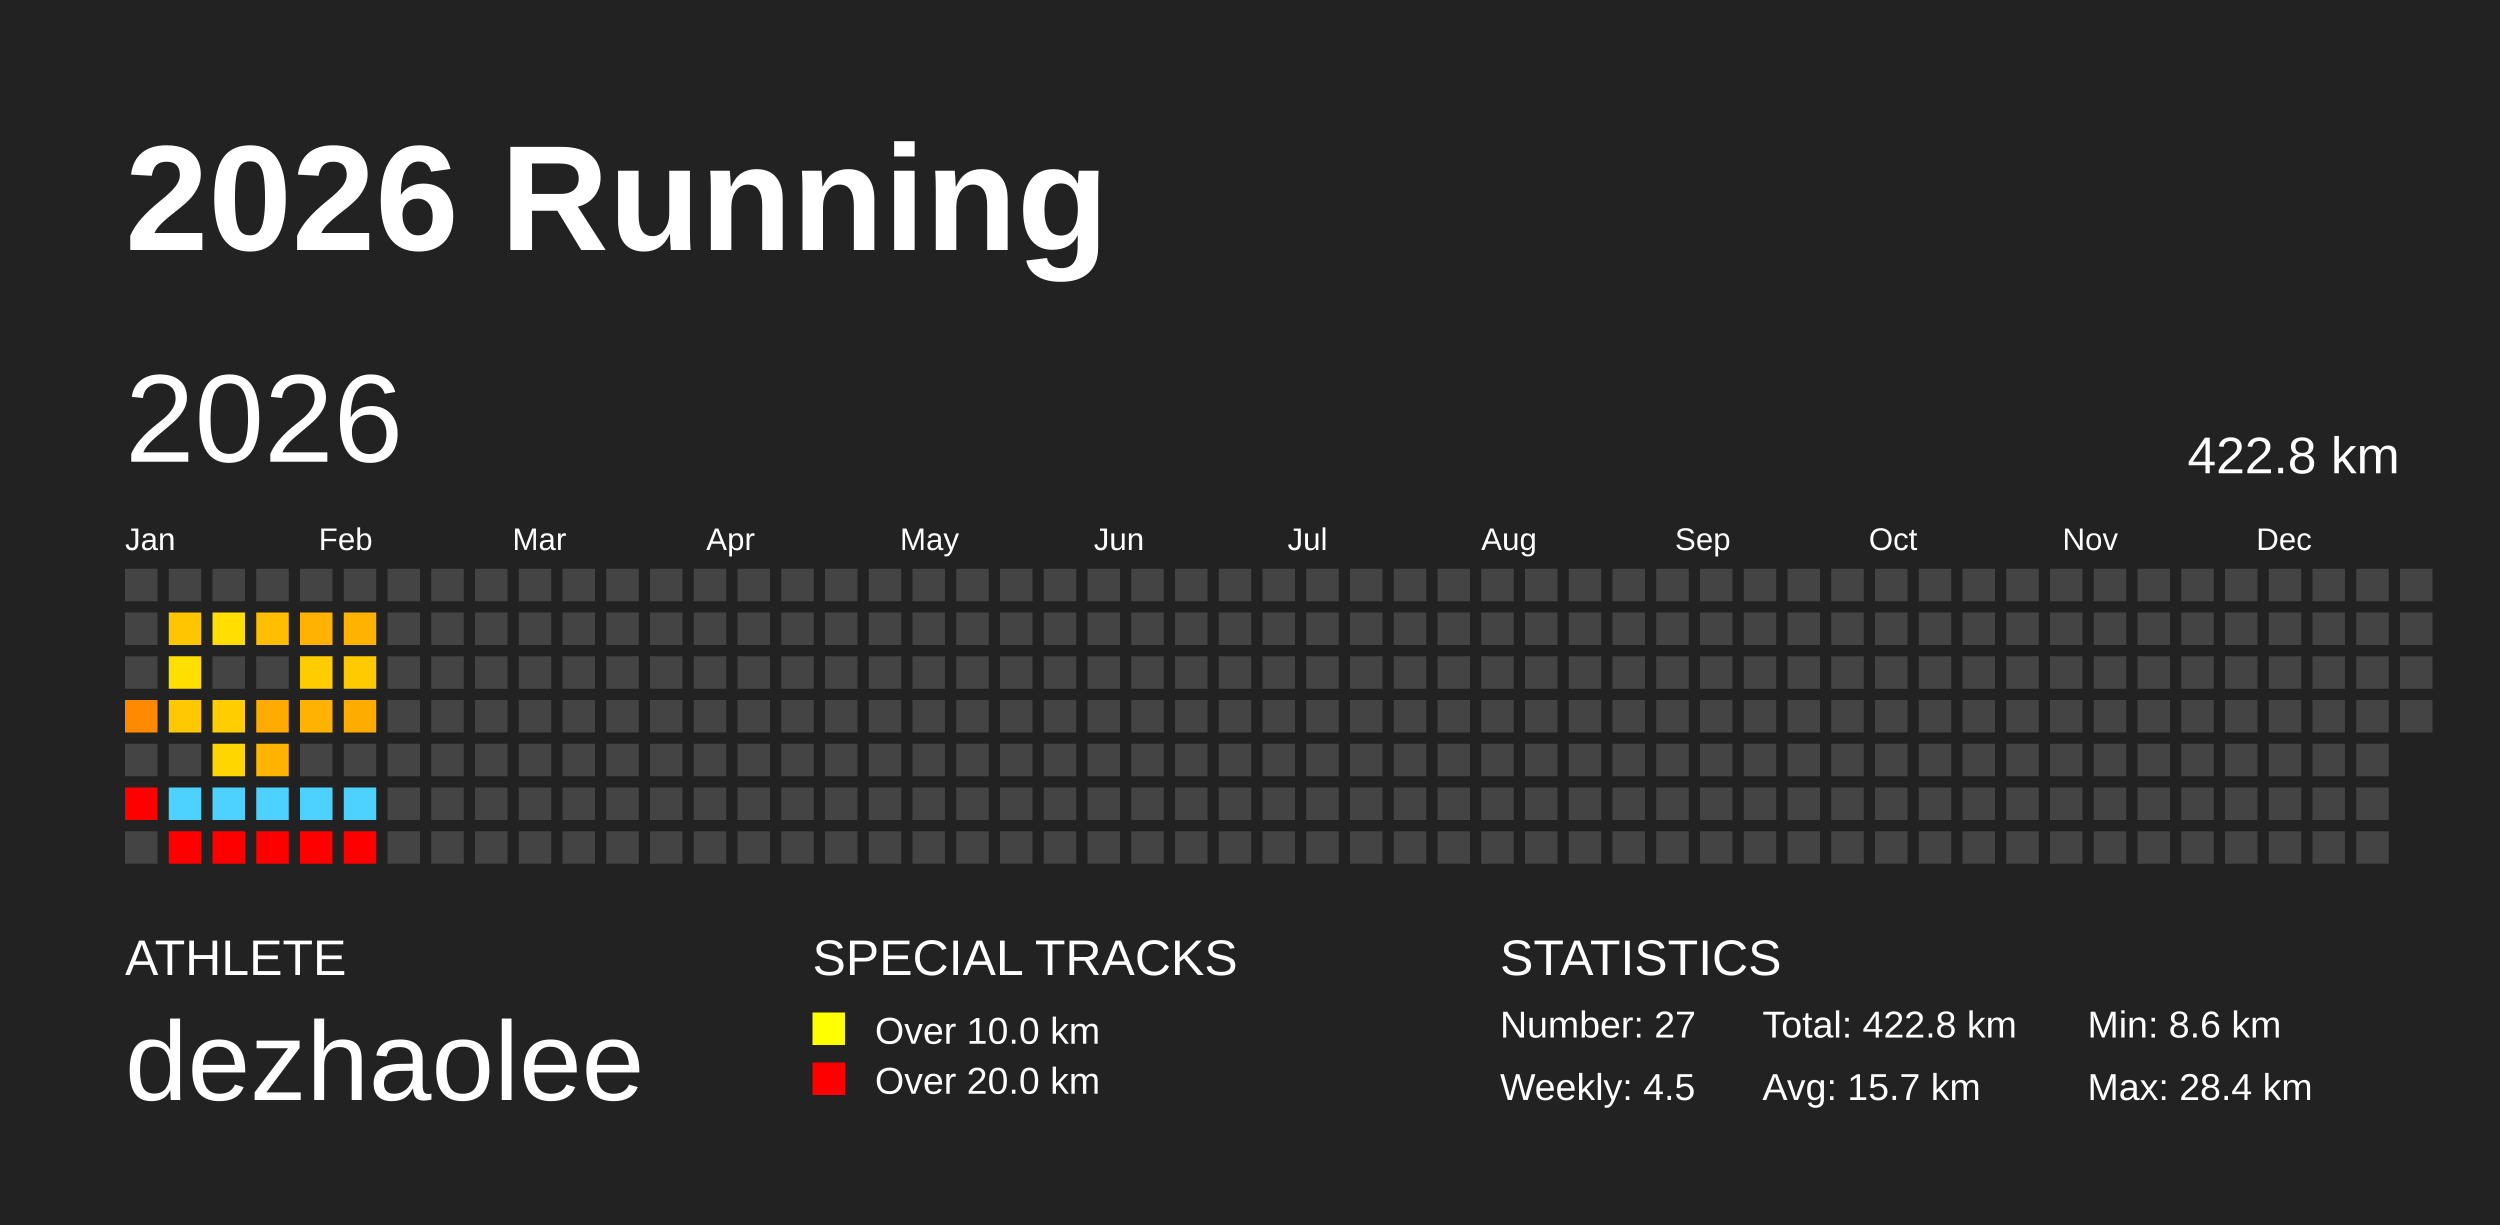
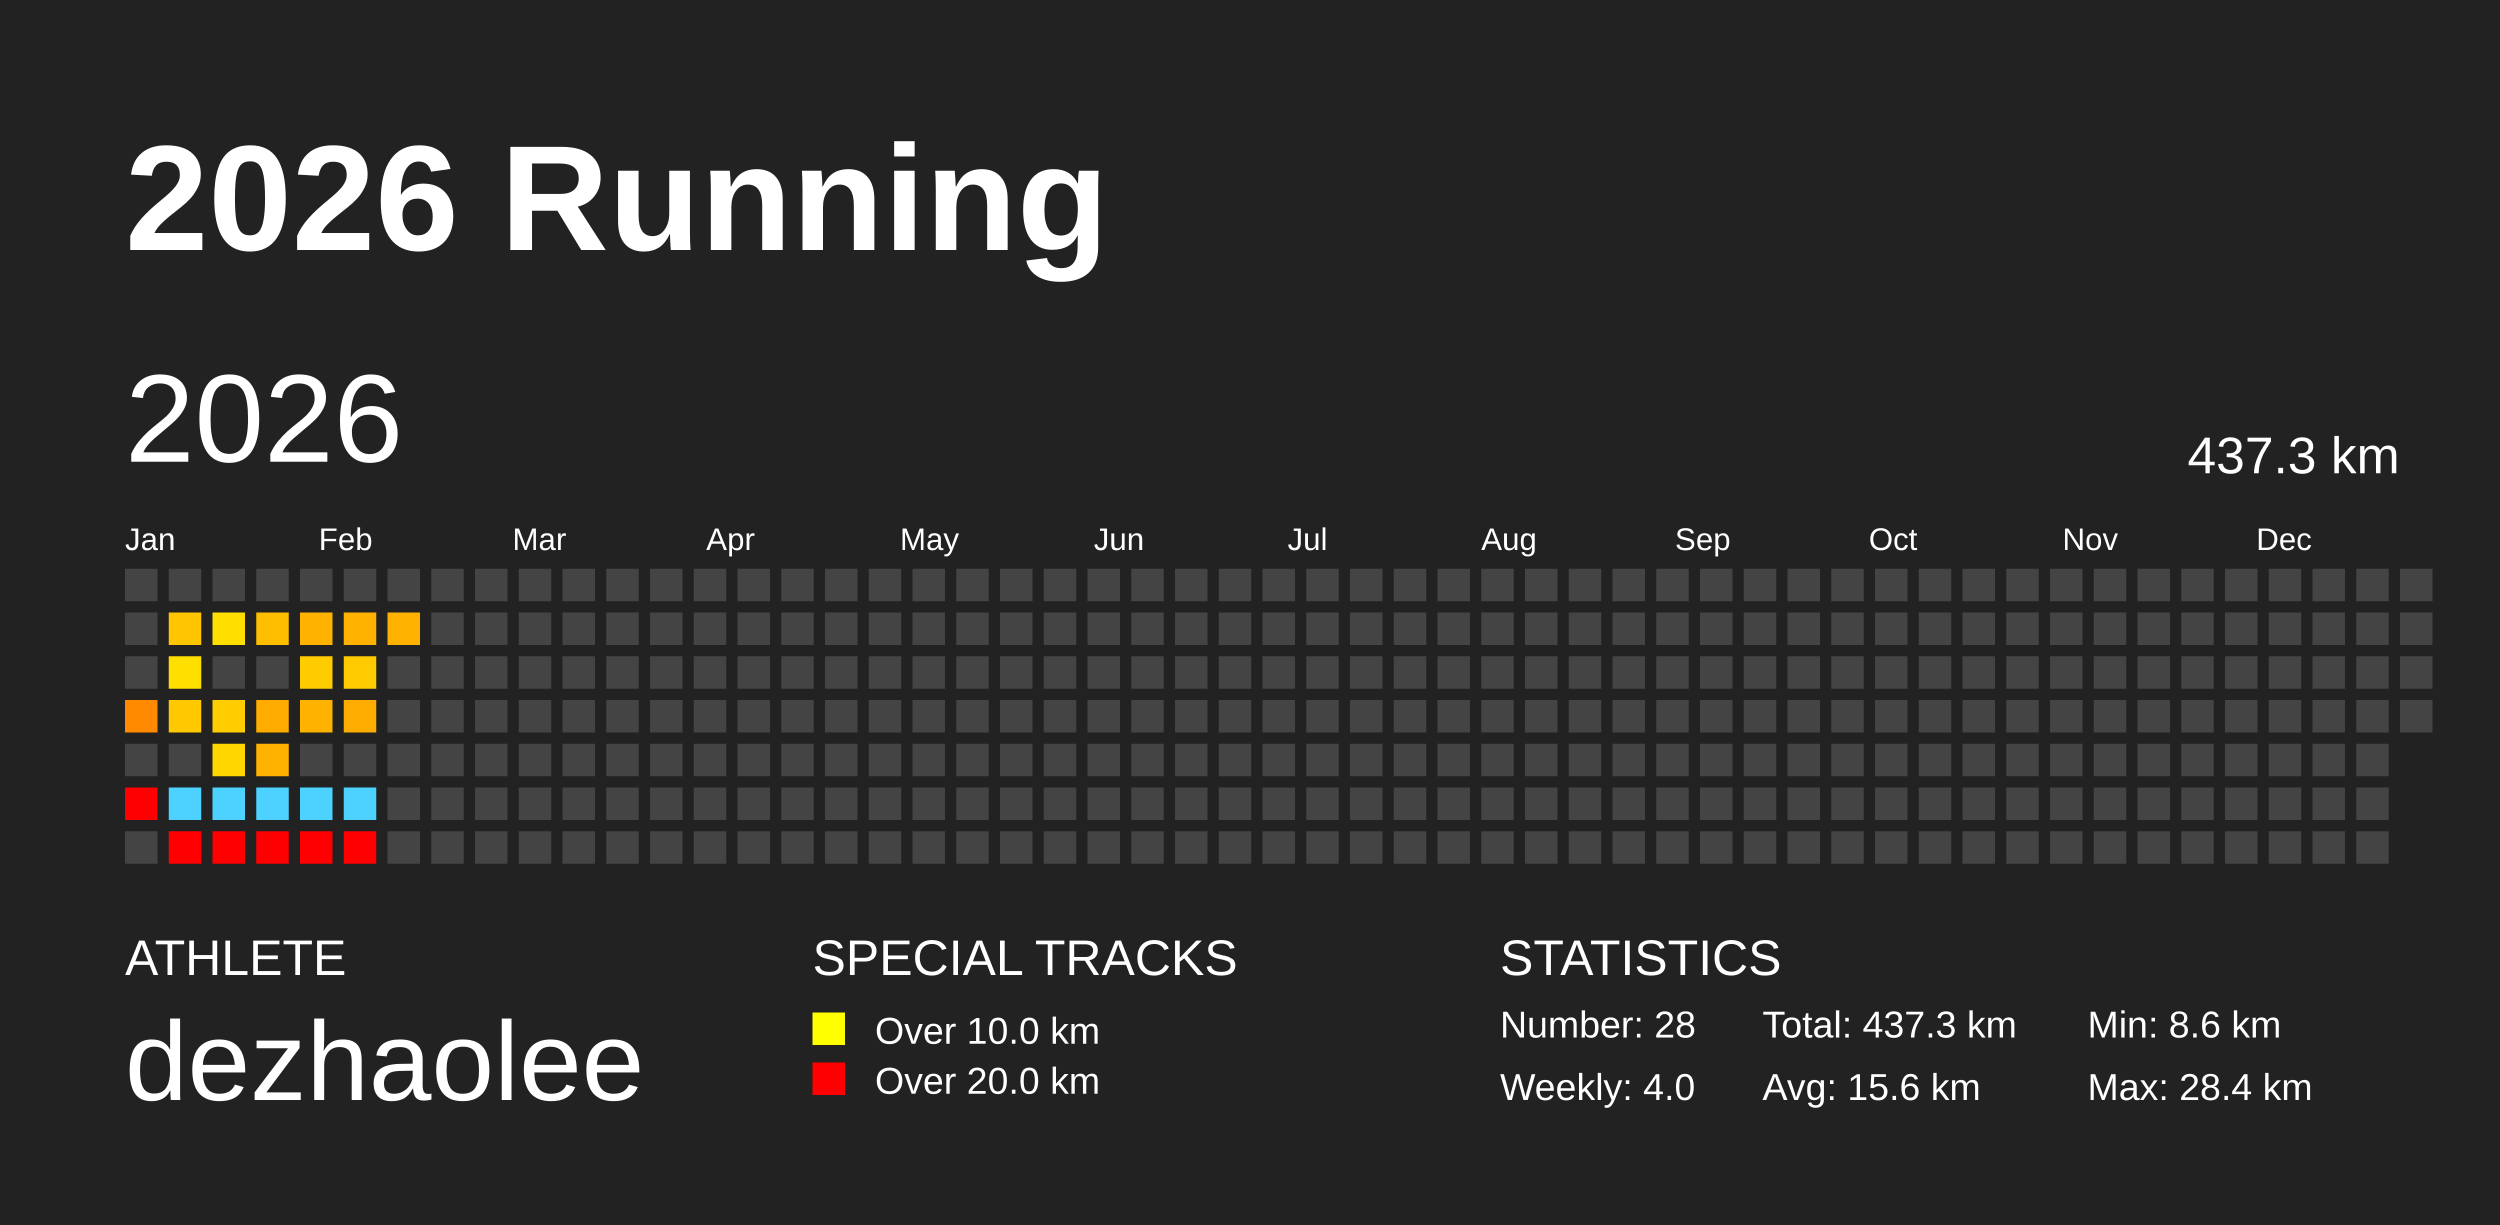
<svg xmlns="http://www.w3.org/2000/svg" baseProfile="full" height="98mm" version="1.1" viewBox="0,0,200,98" width="200mm">
  <defs />
  <rect fill="#222222" height="98" width="200" x="0" y="0" />
  <text fill="#FFFFFF" style="font-size:12px; font-family:Arial; font-weight:bold;" x="10" y="20">2026 Running</text>
  <text fill="#FFFFFF" style="font-size:4px; font-family:Arial" x="10" y="78">ATHLETE</text>
  <text fill="#FFFFFF" style="font-size:9px; font-family:Arial" x="10" y="88">dezhaolee</text>
  <text fill="#FFFFFF" style="font-size:4px; font-family:Arial" x="65" y="78">SPECIAL TRACKS</text>
  <rect fill="yellow" height="2.6" width="2.6" x="65" y="81" />
  <text fill="#FFFFFF" style="font-size:3px; font-family:Arial" x="70" y="83.5">Over 10.0 km</text>
  <rect fill="red" height="2.6" width="2.6" x="65" y="85" />
  <text fill="#FFFFFF" style="font-size:3px; font-family:Arial" x="70" y="87.5">Over 20.0 km</text>
  <text fill="#FFFFFF" style="font-size:4px; font-family:Arial" x="120" y="78">STATISTICS</text>
-   <text fill="#FFFFFF" style="font-size:3px; font-family:Arial" x="120" y="83">Number: 27</text>
-   <text fill="#FFFFFF" style="font-size:3px; font-family:Arial" x="120" y="88">Weekly: 4.5</text>
-   <text fill="#FFFFFF" style="font-size:3px; font-family:Arial" x="141" y="83">Total: 422.8 km</text>
-   <text fill="#FFFFFF" style="font-size:3px; font-family:Arial" x="141" y="88">Avg: 15.7 km</text>
+   <text fill="#FFFFFF" style="font-size:3px; font-family:Arial" x="120" y="83">Number: 28</text>
+   <text fill="#FFFFFF" style="font-size:3px; font-family:Arial" x="120" y="88">Weekly: 4.0</text>
+   <text fill="#FFFFFF" style="font-size:3px; font-family:Arial" x="141" y="83">Total: 437.3 km</text>
+   <text fill="#FFFFFF" style="font-size:3px; font-family:Arial" x="141" y="88">Avg: 15.6 km</text>
  <text fill="#FFFFFF" style="font-size:3px; font-family:Arial" x="167" y="83">Min: 8.6 km</text>
  <text fill="#FFFFFF" style="font-size:3px; font-family:Arial" x="167" y="88">Max: 28.4 km</text>
  <text dominant-baseline="hanging" fill="#FFFFFF" style="font-size:10.0px; font-family:Arial;" x="10" y="30">2026</text>
-   <text dominant-baseline="hanging" fill="#FFFFFF" style="font-size:4.125px; font-family:Arial;" x="175" y="35">422.8 km</text>
+   <text dominant-baseline="hanging" fill="#FFFFFF" style="font-size:4.125px; font-family:Arial;" x="175" y="35">437.3 km</text>
  <text fill="#FFFFFF" style="font-size:2.5px; font-family:Arial" x="10.0" y="44">Jan</text>
  <text fill="#FFFFFF" style="font-size:2.5px; font-family:Arial" x="25.5" y="44">Feb</text>
  <text fill="#FFFFFF" style="font-size:2.5px; font-family:Arial" x="41.0" y="44">Mar</text>
  <text fill="#FFFFFF" style="font-size:2.5px; font-family:Arial" x="56.5" y="44">Apr</text>
  <text fill="#FFFFFF" style="font-size:2.5px; font-family:Arial" x="72.0" y="44">May</text>
  <text fill="#FFFFFF" style="font-size:2.5px; font-family:Arial" x="87.5" y="44">Jun</text>
  <text fill="#FFFFFF" style="font-size:2.5px; font-family:Arial" x="103.0" y="44">Jul</text>
  <text fill="#FFFFFF" style="font-size:2.5px; font-family:Arial" x="118.5" y="44">Aug</text>
  <text fill="#FFFFFF" style="font-size:2.5px; font-family:Arial" x="134.0" y="44">Sep</text>
  <text fill="#FFFFFF" style="font-size:2.5px; font-family:Arial" x="149.5" y="44">Oct</text>
  <text fill="#FFFFFF" style="font-size:2.5px; font-family:Arial" x="165.0" y="44">Nov</text>
  <text fill="#FFFFFF" style="font-size:2.5px; font-family:Arial" x="180.5" y="44">Dec</text>
  <rect fill="#444444" height="2.6" width="2.6" x="10.0" y="45.5" />
  <rect fill="#444444" height="2.6" width="2.6" x="10.0" y="49.0" />
  <rect fill="#444444" height="2.6" width="2.6" x="10.0" y="52.5" />
  <rect fill="#ff8a00" height="2.6" width="2.6" x="10.0" y="56.0" />
  <rect fill="#444444" height="2.6" width="2.6" x="10.0" y="59.5" />
  <rect fill="red" height="2.6" width="2.6" x="10.0" y="63.0" />
  <rect fill="#444444" height="2.6" width="2.6" x="10.0" y="66.5" />
  <rect fill="#444444" height="2.6" width="2.6" x="13.5" y="45.5" />
  <rect fill="#ffc500" height="2.6" width="2.6" x="13.5" y="49.0" />
  <rect fill="#ffdf00" height="2.6" width="2.6" x="13.5" y="52.5" />
  <rect fill="#ffc800" height="2.6" width="2.6" x="13.5" y="56.0" />
  <rect fill="#444444" height="2.6" width="2.6" x="13.5" y="59.5" />
  <rect fill="#4dd2ff" height="2.6" width="2.6" x="13.5" y="63.0" />
  <rect fill="red" height="2.6" width="2.6" x="13.5" y="66.5" />
  <rect fill="#444444" height="2.6" width="2.6" x="17.0" y="45.5" />
  <rect fill="#ffde00" height="2.6" width="2.6" x="17.0" y="49.0" />
  <rect fill="#444444" height="2.6" width="2.6" x="17.0" y="52.5" />
  <rect fill="#ffcd00" height="2.6" width="2.6" x="17.0" y="56.0" />
  <rect fill="#ffd600" height="2.6" width="2.6" x="17.0" y="59.5" />
  <rect fill="#4dd2ff" height="2.6" width="2.6" x="17.0" y="63.0" />
  <rect fill="red" height="2.6" width="2.6" x="17.0" y="66.5" />
  <rect fill="#444444" height="2.6" width="2.6" x="20.5" y="45.5" />
  <rect fill="#ffbe00" height="2.6" width="2.6" x="20.5" y="49.0" />
  <rect fill="#444444" height="2.6" width="2.6" x="20.5" y="52.5" />
  <rect fill="#ffab00" height="2.6" width="2.6" x="20.5" y="56.0" />
  <rect fill="#ffb300" height="2.6" width="2.6" x="20.5" y="59.5" />
  <rect fill="#4dd2ff" height="2.6" width="2.6" x="20.5" y="63.0" />
  <rect fill="red" height="2.6" width="2.6" x="20.5" y="66.5" />
  <rect fill="#444444" height="2.6" width="2.6" x="24.0" y="45.5" />
  <rect fill="#ffb300" height="2.6" width="2.6" x="24.0" y="49.0" />
  <rect fill="#ffcc00" height="2.6" width="2.6" x="24.0" y="52.5" />
  <rect fill="#ffb300" height="2.6" width="2.6" x="24.0" y="56.0" />
  <rect fill="#444444" height="2.6" width="2.6" x="24.0" y="59.5" />
  <rect fill="#4dd2ff" height="2.6" width="2.6" x="24.0" y="63.0" />
  <rect fill="red" height="2.6" width="2.6" x="24.0" y="66.5" />
  <rect fill="#444444" height="2.6" width="2.6" x="27.5" y="45.5" />
  <rect fill="#ffb300" height="2.6" width="2.6" x="27.5" y="49.0" />
  <rect fill="#ffcb00" height="2.6" width="2.6" x="27.5" y="52.5" />
  <rect fill="#ffac00" height="2.6" width="2.6" x="27.5" y="56.0" />
  <rect fill="#444444" height="2.6" width="2.6" x="27.5" y="59.5" />
  <rect fill="#4dd2ff" height="2.6" width="2.6" x="27.5" y="63.0" />
  <rect fill="red" height="2.6" width="2.6" x="27.5" y="66.5" />
  <rect fill="#444444" height="2.6" width="2.6" x="31.0" y="45.5" />
-   <rect fill="#444444" height="2.6" width="2.6" x="31.0" y="49.0" />
+   <rect fill="#ffb300" height="2.6" width="2.6" x="31.0" y="49.0" />
  <rect fill="#444444" height="2.6" width="2.6" x="31.0" y="52.5" />
  <rect fill="#444444" height="2.6" width="2.6" x="31.0" y="56.0" />
  <rect fill="#444444" height="2.6" width="2.6" x="31.0" y="59.5" />
  <rect fill="#444444" height="2.6" width="2.6" x="31.0" y="63.0" />
  <rect fill="#444444" height="2.6" width="2.6" x="31.0" y="66.5" />
  <rect fill="#444444" height="2.6" width="2.6" x="34.5" y="45.5" />
  <rect fill="#444444" height="2.6" width="2.6" x="34.5" y="49.0" />
  <rect fill="#444444" height="2.6" width="2.6" x="34.5" y="52.5" />
  <rect fill="#444444" height="2.6" width="2.6" x="34.5" y="56.0" />
  <rect fill="#444444" height="2.6" width="2.6" x="34.5" y="59.5" />
  <rect fill="#444444" height="2.6" width="2.6" x="34.5" y="63.0" />
  <rect fill="#444444" height="2.6" width="2.6" x="34.5" y="66.5" />
  <rect fill="#444444" height="2.6" width="2.6" x="38.0" y="45.5" />
  <rect fill="#444444" height="2.6" width="2.6" x="38.0" y="49.0" />
  <rect fill="#444444" height="2.6" width="2.6" x="38.0" y="52.5" />
  <rect fill="#444444" height="2.6" width="2.6" x="38.0" y="56.0" />
  <rect fill="#444444" height="2.6" width="2.6" x="38.0" y="59.5" />
  <rect fill="#444444" height="2.6" width="2.6" x="38.0" y="63.0" />
  <rect fill="#444444" height="2.6" width="2.6" x="38.0" y="66.5" />
  <rect fill="#444444" height="2.6" width="2.6" x="41.5" y="45.5" />
  <rect fill="#444444" height="2.6" width="2.6" x="41.5" y="49.0" />
  <rect fill="#444444" height="2.6" width="2.6" x="41.5" y="52.5" />
  <rect fill="#444444" height="2.6" width="2.6" x="41.5" y="56.0" />
  <rect fill="#444444" height="2.6" width="2.6" x="41.5" y="59.5" />
  <rect fill="#444444" height="2.6" width="2.6" x="41.5" y="63.0" />
  <rect fill="#444444" height="2.6" width="2.6" x="41.5" y="66.5" />
  <rect fill="#444444" height="2.6" width="2.6" x="45.0" y="45.5" />
  <rect fill="#444444" height="2.6" width="2.6" x="45.0" y="49.0" />
  <rect fill="#444444" height="2.6" width="2.6" x="45.0" y="52.5" />
  <rect fill="#444444" height="2.6" width="2.6" x="45.0" y="56.0" />
  <rect fill="#444444" height="2.6" width="2.6" x="45.0" y="59.5" />
  <rect fill="#444444" height="2.6" width="2.6" x="45.0" y="63.0" />
  <rect fill="#444444" height="2.6" width="2.6" x="45.0" y="66.5" />
  <rect fill="#444444" height="2.6" width="2.6" x="48.5" y="45.5" />
  <rect fill="#444444" height="2.6" width="2.6" x="48.5" y="49.0" />
  <rect fill="#444444" height="2.6" width="2.6" x="48.5" y="52.5" />
  <rect fill="#444444" height="2.6" width="2.6" x="48.5" y="56.0" />
  <rect fill="#444444" height="2.6" width="2.6" x="48.5" y="59.5" />
  <rect fill="#444444" height="2.6" width="2.6" x="48.5" y="63.0" />
  <rect fill="#444444" height="2.6" width="2.6" x="48.5" y="66.5" />
  <rect fill="#444444" height="2.6" width="2.6" x="52.0" y="45.5" />
  <rect fill="#444444" height="2.6" width="2.6" x="52.0" y="49.0" />
  <rect fill="#444444" height="2.6" width="2.6" x="52.0" y="52.5" />
  <rect fill="#444444" height="2.6" width="2.6" x="52.0" y="56.0" />
  <rect fill="#444444" height="2.6" width="2.6" x="52.0" y="59.5" />
  <rect fill="#444444" height="2.6" width="2.6" x="52.0" y="63.0" />
  <rect fill="#444444" height="2.6" width="2.6" x="52.0" y="66.5" />
  <rect fill="#444444" height="2.6" width="2.6" x="55.5" y="45.5" />
  <rect fill="#444444" height="2.6" width="2.6" x="55.5" y="49.0" />
  <rect fill="#444444" height="2.6" width="2.6" x="55.5" y="52.5" />
  <rect fill="#444444" height="2.6" width="2.6" x="55.5" y="56.0" />
  <rect fill="#444444" height="2.6" width="2.6" x="55.5" y="59.5" />
  <rect fill="#444444" height="2.6" width="2.6" x="55.5" y="63.0" />
  <rect fill="#444444" height="2.6" width="2.6" x="55.5" y="66.5" />
  <rect fill="#444444" height="2.6" width="2.6" x="59.0" y="45.5" />
  <rect fill="#444444" height="2.6" width="2.6" x="59.0" y="49.0" />
  <rect fill="#444444" height="2.6" width="2.6" x="59.0" y="52.5" />
  <rect fill="#444444" height="2.6" width="2.6" x="59.0" y="56.0" />
  <rect fill="#444444" height="2.6" width="2.6" x="59.0" y="59.5" />
  <rect fill="#444444" height="2.6" width="2.6" x="59.0" y="63.0" />
  <rect fill="#444444" height="2.6" width="2.6" x="59.0" y="66.5" />
  <rect fill="#444444" height="2.6" width="2.6" x="62.5" y="45.5" />
  <rect fill="#444444" height="2.6" width="2.6" x="62.5" y="49.0" />
  <rect fill="#444444" height="2.6" width="2.6" x="62.5" y="52.5" />
  <rect fill="#444444" height="2.6" width="2.6" x="62.5" y="56.0" />
  <rect fill="#444444" height="2.6" width="2.6" x="62.5" y="59.5" />
  <rect fill="#444444" height="2.6" width="2.6" x="62.5" y="63.0" />
  <rect fill="#444444" height="2.6" width="2.6" x="62.5" y="66.5" />
  <rect fill="#444444" height="2.6" width="2.6" x="66.0" y="45.5" />
  <rect fill="#444444" height="2.6" width="2.6" x="66.0" y="49.0" />
  <rect fill="#444444" height="2.6" width="2.6" x="66.0" y="52.5" />
  <rect fill="#444444" height="2.6" width="2.6" x="66.0" y="56.0" />
  <rect fill="#444444" height="2.6" width="2.6" x="66.0" y="59.5" />
  <rect fill="#444444" height="2.6" width="2.6" x="66.0" y="63.0" />
  <rect fill="#444444" height="2.6" width="2.6" x="66.0" y="66.5" />
  <rect fill="#444444" height="2.6" width="2.6" x="69.5" y="45.5" />
  <rect fill="#444444" height="2.6" width="2.6" x="69.5" y="49.0" />
  <rect fill="#444444" height="2.6" width="2.6" x="69.5" y="52.5" />
  <rect fill="#444444" height="2.6" width="2.6" x="69.5" y="56.0" />
  <rect fill="#444444" height="2.6" width="2.6" x="69.5" y="59.5" />
  <rect fill="#444444" height="2.6" width="2.6" x="69.5" y="63.0" />
  <rect fill="#444444" height="2.6" width="2.6" x="69.5" y="66.5" />
  <rect fill="#444444" height="2.6" width="2.6" x="73.0" y="45.5" />
  <rect fill="#444444" height="2.6" width="2.6" x="73.0" y="49.0" />
  <rect fill="#444444" height="2.6" width="2.6" x="73.0" y="52.5" />
  <rect fill="#444444" height="2.6" width="2.6" x="73.0" y="56.0" />
  <rect fill="#444444" height="2.6" width="2.6" x="73.0" y="59.5" />
  <rect fill="#444444" height="2.6" width="2.6" x="73.0" y="63.0" />
  <rect fill="#444444" height="2.6" width="2.6" x="73.0" y="66.5" />
  <rect fill="#444444" height="2.6" width="2.6" x="76.5" y="45.5" />
  <rect fill="#444444" height="2.6" width="2.6" x="76.5" y="49.0" />
  <rect fill="#444444" height="2.6" width="2.6" x="76.5" y="52.5" />
  <rect fill="#444444" height="2.6" width="2.6" x="76.5" y="56.0" />
  <rect fill="#444444" height="2.6" width="2.6" x="76.5" y="59.5" />
  <rect fill="#444444" height="2.6" width="2.6" x="76.5" y="63.0" />
  <rect fill="#444444" height="2.6" width="2.6" x="76.5" y="66.5" />
  <rect fill="#444444" height="2.6" width="2.6" x="80.0" y="45.5" />
  <rect fill="#444444" height="2.6" width="2.6" x="80.0" y="49.0" />
  <rect fill="#444444" height="2.6" width="2.6" x="80.0" y="52.5" />
  <rect fill="#444444" height="2.6" width="2.6" x="80.0" y="56.0" />
  <rect fill="#444444" height="2.6" width="2.6" x="80.0" y="59.5" />
  <rect fill="#444444" height="2.6" width="2.6" x="80.0" y="63.0" />
  <rect fill="#444444" height="2.6" width="2.6" x="80.0" y="66.5" />
  <rect fill="#444444" height="2.6" width="2.6" x="83.5" y="45.5" />
  <rect fill="#444444" height="2.6" width="2.6" x="83.5" y="49.0" />
  <rect fill="#444444" height="2.6" width="2.6" x="83.5" y="52.5" />
  <rect fill="#444444" height="2.6" width="2.6" x="83.5" y="56.0" />
  <rect fill="#444444" height="2.6" width="2.6" x="83.5" y="59.5" />
  <rect fill="#444444" height="2.6" width="2.6" x="83.5" y="63.0" />
  <rect fill="#444444" height="2.6" width="2.6" x="83.5" y="66.5" />
  <rect fill="#444444" height="2.6" width="2.6" x="87.0" y="45.5" />
  <rect fill="#444444" height="2.6" width="2.6" x="87.0" y="49.0" />
  <rect fill="#444444" height="2.6" width="2.6" x="87.0" y="52.5" />
  <rect fill="#444444" height="2.6" width="2.6" x="87.0" y="56.0" />
  <rect fill="#444444" height="2.6" width="2.6" x="87.0" y="59.5" />
  <rect fill="#444444" height="2.6" width="2.6" x="87.0" y="63.0" />
  <rect fill="#444444" height="2.6" width="2.6" x="87.0" y="66.5" />
  <rect fill="#444444" height="2.6" width="2.6" x="90.5" y="45.5" />
  <rect fill="#444444" height="2.6" width="2.6" x="90.5" y="49.0" />
  <rect fill="#444444" height="2.6" width="2.6" x="90.5" y="52.5" />
  <rect fill="#444444" height="2.6" width="2.6" x="90.5" y="56.0" />
  <rect fill="#444444" height="2.6" width="2.6" x="90.5" y="59.5" />
  <rect fill="#444444" height="2.6" width="2.6" x="90.5" y="63.0" />
  <rect fill="#444444" height="2.6" width="2.6" x="90.5" y="66.5" />
  <rect fill="#444444" height="2.6" width="2.6" x="94.0" y="45.5" />
  <rect fill="#444444" height="2.6" width="2.6" x="94.0" y="49.0" />
  <rect fill="#444444" height="2.6" width="2.6" x="94.0" y="52.5" />
  <rect fill="#444444" height="2.6" width="2.6" x="94.0" y="56.0" />
  <rect fill="#444444" height="2.6" width="2.6" x="94.0" y="59.5" />
  <rect fill="#444444" height="2.6" width="2.6" x="94.0" y="63.0" />
  <rect fill="#444444" height="2.6" width="2.6" x="94.0" y="66.5" />
  <rect fill="#444444" height="2.6" width="2.6" x="97.5" y="45.5" />
  <rect fill="#444444" height="2.6" width="2.6" x="97.5" y="49.0" />
  <rect fill="#444444" height="2.6" width="2.6" x="97.5" y="52.5" />
  <rect fill="#444444" height="2.6" width="2.6" x="97.5" y="56.0" />
  <rect fill="#444444" height="2.6" width="2.6" x="97.5" y="59.5" />
  <rect fill="#444444" height="2.6" width="2.6" x="97.5" y="63.0" />
  <rect fill="#444444" height="2.6" width="2.6" x="97.5" y="66.5" />
  <rect fill="#444444" height="2.6" width="2.6" x="101.0" y="45.5" />
  <rect fill="#444444" height="2.6" width="2.6" x="101.0" y="49.0" />
  <rect fill="#444444" height="2.6" width="2.6" x="101.0" y="52.5" />
  <rect fill="#444444" height="2.6" width="2.6" x="101.0" y="56.0" />
  <rect fill="#444444" height="2.6" width="2.6" x="101.0" y="59.5" />
  <rect fill="#444444" height="2.6" width="2.6" x="101.0" y="63.0" />
  <rect fill="#444444" height="2.6" width="2.6" x="101.0" y="66.5" />
  <rect fill="#444444" height="2.6" width="2.6" x="104.5" y="45.5" />
  <rect fill="#444444" height="2.6" width="2.6" x="104.5" y="49.0" />
  <rect fill="#444444" height="2.6" width="2.6" x="104.5" y="52.5" />
  <rect fill="#444444" height="2.6" width="2.6" x="104.5" y="56.0" />
  <rect fill="#444444" height="2.6" width="2.6" x="104.5" y="59.5" />
  <rect fill="#444444" height="2.6" width="2.6" x="104.5" y="63.0" />
  <rect fill="#444444" height="2.6" width="2.6" x="104.5" y="66.5" />
  <rect fill="#444444" height="2.6" width="2.6" x="108.0" y="45.5" />
  <rect fill="#444444" height="2.6" width="2.6" x="108.0" y="49.0" />
  <rect fill="#444444" height="2.6" width="2.6" x="108.0" y="52.5" />
  <rect fill="#444444" height="2.6" width="2.6" x="108.0" y="56.0" />
  <rect fill="#444444" height="2.6" width="2.6" x="108.0" y="59.5" />
  <rect fill="#444444" height="2.6" width="2.6" x="108.0" y="63.0" />
  <rect fill="#444444" height="2.6" width="2.6" x="108.0" y="66.5" />
  <rect fill="#444444" height="2.6" width="2.6" x="111.5" y="45.5" />
  <rect fill="#444444" height="2.6" width="2.6" x="111.5" y="49.0" />
  <rect fill="#444444" height="2.6" width="2.6" x="111.5" y="52.5" />
  <rect fill="#444444" height="2.6" width="2.6" x="111.5" y="56.0" />
  <rect fill="#444444" height="2.6" width="2.6" x="111.5" y="59.5" />
  <rect fill="#444444" height="2.6" width="2.6" x="111.5" y="63.0" />
  <rect fill="#444444" height="2.6" width="2.6" x="111.5" y="66.5" />
  <rect fill="#444444" height="2.6" width="2.6" x="115.0" y="45.5" />
  <rect fill="#444444" height="2.6" width="2.6" x="115.0" y="49.0" />
  <rect fill="#444444" height="2.6" width="2.6" x="115.0" y="52.5" />
  <rect fill="#444444" height="2.6" width="2.6" x="115.0" y="56.0" />
  <rect fill="#444444" height="2.6" width="2.6" x="115.0" y="59.5" />
  <rect fill="#444444" height="2.6" width="2.6" x="115.0" y="63.0" />
  <rect fill="#444444" height="2.6" width="2.6" x="115.0" y="66.5" />
  <rect fill="#444444" height="2.6" width="2.6" x="118.5" y="45.5" />
  <rect fill="#444444" height="2.6" width="2.6" x="118.5" y="49.0" />
  <rect fill="#444444" height="2.6" width="2.6" x="118.5" y="52.5" />
  <rect fill="#444444" height="2.6" width="2.6" x="118.5" y="56.0" />
  <rect fill="#444444" height="2.6" width="2.6" x="118.5" y="59.5" />
  <rect fill="#444444" height="2.6" width="2.6" x="118.5" y="63.0" />
  <rect fill="#444444" height="2.6" width="2.6" x="118.5" y="66.5" />
  <rect fill="#444444" height="2.6" width="2.6" x="122.0" y="45.5" />
  <rect fill="#444444" height="2.6" width="2.6" x="122.0" y="49.0" />
  <rect fill="#444444" height="2.6" width="2.6" x="122.0" y="52.5" />
  <rect fill="#444444" height="2.6" width="2.6" x="122.0" y="56.0" />
  <rect fill="#444444" height="2.6" width="2.6" x="122.0" y="59.5" />
  <rect fill="#444444" height="2.6" width="2.6" x="122.0" y="63.0" />
  <rect fill="#444444" height="2.6" width="2.6" x="122.0" y="66.5" />
  <rect fill="#444444" height="2.6" width="2.6" x="125.5" y="45.5" />
  <rect fill="#444444" height="2.6" width="2.6" x="125.5" y="49.0" />
  <rect fill="#444444" height="2.6" width="2.6" x="125.5" y="52.5" />
  <rect fill="#444444" height="2.6" width="2.6" x="125.5" y="56.0" />
  <rect fill="#444444" height="2.6" width="2.6" x="125.5" y="59.5" />
  <rect fill="#444444" height="2.6" width="2.6" x="125.5" y="63.0" />
  <rect fill="#444444" height="2.6" width="2.6" x="125.5" y="66.5" />
  <rect fill="#444444" height="2.6" width="2.6" x="129.0" y="45.5" />
  <rect fill="#444444" height="2.6" width="2.6" x="129.0" y="49.0" />
  <rect fill="#444444" height="2.6" width="2.6" x="129.0" y="52.5" />
  <rect fill="#444444" height="2.6" width="2.6" x="129.0" y="56.0" />
  <rect fill="#444444" height="2.6" width="2.6" x="129.0" y="59.5" />
  <rect fill="#444444" height="2.6" width="2.6" x="129.0" y="63.0" />
  <rect fill="#444444" height="2.6" width="2.6" x="129.0" y="66.5" />
  <rect fill="#444444" height="2.6" width="2.6" x="132.5" y="45.5" />
  <rect fill="#444444" height="2.6" width="2.6" x="132.5" y="49.0" />
  <rect fill="#444444" height="2.6" width="2.6" x="132.5" y="52.5" />
  <rect fill="#444444" height="2.6" width="2.6" x="132.5" y="56.0" />
  <rect fill="#444444" height="2.6" width="2.6" x="132.5" y="59.5" />
  <rect fill="#444444" height="2.6" width="2.6" x="132.5" y="63.0" />
  <rect fill="#444444" height="2.6" width="2.6" x="132.5" y="66.5" />
  <rect fill="#444444" height="2.6" width="2.6" x="136.0" y="45.5" />
  <rect fill="#444444" height="2.6" width="2.6" x="136.0" y="49.0" />
  <rect fill="#444444" height="2.6" width="2.6" x="136.0" y="52.5" />
  <rect fill="#444444" height="2.6" width="2.6" x="136.0" y="56.0" />
  <rect fill="#444444" height="2.6" width="2.6" x="136.0" y="59.5" />
  <rect fill="#444444" height="2.6" width="2.6" x="136.0" y="63.0" />
  <rect fill="#444444" height="2.6" width="2.6" x="136.0" y="66.5" />
  <rect fill="#444444" height="2.6" width="2.6" x="139.5" y="45.5" />
  <rect fill="#444444" height="2.6" width="2.6" x="139.5" y="49.0" />
  <rect fill="#444444" height="2.6" width="2.6" x="139.5" y="52.5" />
  <rect fill="#444444" height="2.6" width="2.6" x="139.5" y="56.0" />
  <rect fill="#444444" height="2.6" width="2.6" x="139.5" y="59.5" />
  <rect fill="#444444" height="2.6" width="2.6" x="139.5" y="63.0" />
  <rect fill="#444444" height="2.6" width="2.6" x="139.5" y="66.5" />
  <rect fill="#444444" height="2.6" width="2.6" x="143.0" y="45.5" />
  <rect fill="#444444" height="2.6" width="2.6" x="143.0" y="49.0" />
  <rect fill="#444444" height="2.6" width="2.6" x="143.0" y="52.5" />
  <rect fill="#444444" height="2.6" width="2.6" x="143.0" y="56.0" />
  <rect fill="#444444" height="2.6" width="2.6" x="143.0" y="59.5" />
  <rect fill="#444444" height="2.6" width="2.6" x="143.0" y="63.0" />
  <rect fill="#444444" height="2.6" width="2.6" x="143.0" y="66.5" />
  <rect fill="#444444" height="2.6" width="2.6" x="146.5" y="45.5" />
  <rect fill="#444444" height="2.6" width="2.6" x="146.5" y="49.0" />
  <rect fill="#444444" height="2.6" width="2.6" x="146.5" y="52.5" />
  <rect fill="#444444" height="2.6" width="2.6" x="146.5" y="56.0" />
  <rect fill="#444444" height="2.6" width="2.6" x="146.5" y="59.5" />
  <rect fill="#444444" height="2.6" width="2.6" x="146.5" y="63.0" />
  <rect fill="#444444" height="2.6" width="2.6" x="146.5" y="66.5" />
  <rect fill="#444444" height="2.6" width="2.6" x="150.0" y="45.5" />
  <rect fill="#444444" height="2.6" width="2.6" x="150.0" y="49.0" />
  <rect fill="#444444" height="2.6" width="2.6" x="150.0" y="52.5" />
  <rect fill="#444444" height="2.6" width="2.6" x="150.0" y="56.0" />
  <rect fill="#444444" height="2.6" width="2.6" x="150.0" y="59.5" />
  <rect fill="#444444" height="2.6" width="2.6" x="150.0" y="63.0" />
  <rect fill="#444444" height="2.6" width="2.6" x="150.0" y="66.5" />
  <rect fill="#444444" height="2.6" width="2.6" x="153.5" y="45.5" />
  <rect fill="#444444" height="2.6" width="2.6" x="153.5" y="49.0" />
  <rect fill="#444444" height="2.6" width="2.6" x="153.5" y="52.5" />
  <rect fill="#444444" height="2.6" width="2.6" x="153.5" y="56.0" />
  <rect fill="#444444" height="2.6" width="2.6" x="153.5" y="59.5" />
  <rect fill="#444444" height="2.6" width="2.6" x="153.5" y="63.0" />
  <rect fill="#444444" height="2.6" width="2.6" x="153.5" y="66.5" />
  <rect fill="#444444" height="2.6" width="2.6" x="157.0" y="45.5" />
  <rect fill="#444444" height="2.6" width="2.6" x="157.0" y="49.0" />
  <rect fill="#444444" height="2.6" width="2.6" x="157.0" y="52.5" />
  <rect fill="#444444" height="2.6" width="2.6" x="157.0" y="56.0" />
  <rect fill="#444444" height="2.6" width="2.6" x="157.0" y="59.5" />
  <rect fill="#444444" height="2.6" width="2.6" x="157.0" y="63.0" />
  <rect fill="#444444" height="2.6" width="2.6" x="157.0" y="66.5" />
  <rect fill="#444444" height="2.6" width="2.6" x="160.5" y="45.5" />
  <rect fill="#444444" height="2.6" width="2.6" x="160.5" y="49.0" />
  <rect fill="#444444" height="2.6" width="2.6" x="160.5" y="52.5" />
  <rect fill="#444444" height="2.6" width="2.6" x="160.5" y="56.0" />
  <rect fill="#444444" height="2.6" width="2.6" x="160.5" y="59.5" />
  <rect fill="#444444" height="2.6" width="2.6" x="160.5" y="63.0" />
  <rect fill="#444444" height="2.6" width="2.6" x="160.5" y="66.5" />
  <rect fill="#444444" height="2.6" width="2.6" x="164.0" y="45.5" />
  <rect fill="#444444" height="2.6" width="2.6" x="164.0" y="49.0" />
  <rect fill="#444444" height="2.6" width="2.6" x="164.0" y="52.5" />
  <rect fill="#444444" height="2.6" width="2.6" x="164.0" y="56.0" />
  <rect fill="#444444" height="2.6" width="2.6" x="164.0" y="59.5" />
  <rect fill="#444444" height="2.6" width="2.6" x="164.0" y="63.0" />
  <rect fill="#444444" height="2.6" width="2.6" x="164.0" y="66.5" />
  <rect fill="#444444" height="2.6" width="2.6" x="167.5" y="45.5" />
  <rect fill="#444444" height="2.6" width="2.6" x="167.5" y="49.0" />
  <rect fill="#444444" height="2.6" width="2.6" x="167.5" y="52.5" />
  <rect fill="#444444" height="2.6" width="2.6" x="167.5" y="56.0" />
  <rect fill="#444444" height="2.6" width="2.6" x="167.5" y="59.5" />
  <rect fill="#444444" height="2.6" width="2.6" x="167.5" y="63.0" />
  <rect fill="#444444" height="2.6" width="2.6" x="167.5" y="66.5" />
  <rect fill="#444444" height="2.6" width="2.6" x="171.0" y="45.5" />
  <rect fill="#444444" height="2.6" width="2.6" x="171.0" y="49.0" />
  <rect fill="#444444" height="2.6" width="2.6" x="171.0" y="52.5" />
  <rect fill="#444444" height="2.6" width="2.6" x="171.0" y="56.0" />
  <rect fill="#444444" height="2.6" width="2.6" x="171.0" y="59.5" />
  <rect fill="#444444" height="2.6" width="2.6" x="171.0" y="63.0" />
  <rect fill="#444444" height="2.6" width="2.6" x="171.0" y="66.5" />
  <rect fill="#444444" height="2.6" width="2.6" x="174.5" y="45.5" />
  <rect fill="#444444" height="2.6" width="2.6" x="174.5" y="49.0" />
  <rect fill="#444444" height="2.6" width="2.6" x="174.5" y="52.5" />
  <rect fill="#444444" height="2.6" width="2.6" x="174.5" y="56.0" />
  <rect fill="#444444" height="2.6" width="2.6" x="174.5" y="59.5" />
  <rect fill="#444444" height="2.6" width="2.6" x="174.5" y="63.0" />
  <rect fill="#444444" height="2.6" width="2.6" x="174.5" y="66.5" />
  <rect fill="#444444" height="2.6" width="2.6" x="178.0" y="45.5" />
  <rect fill="#444444" height="2.6" width="2.6" x="178.0" y="49.0" />
  <rect fill="#444444" height="2.6" width="2.6" x="178.0" y="52.5" />
  <rect fill="#444444" height="2.6" width="2.6" x="178.0" y="56.0" />
  <rect fill="#444444" height="2.6" width="2.6" x="178.0" y="59.5" />
  <rect fill="#444444" height="2.6" width="2.6" x="178.0" y="63.0" />
  <rect fill="#444444" height="2.6" width="2.6" x="178.0" y="66.5" />
  <rect fill="#444444" height="2.6" width="2.6" x="181.5" y="45.5" />
  <rect fill="#444444" height="2.6" width="2.6" x="181.5" y="49.0" />
  <rect fill="#444444" height="2.6" width="2.6" x="181.5" y="52.5" />
  <rect fill="#444444" height="2.6" width="2.6" x="181.5" y="56.0" />
  <rect fill="#444444" height="2.6" width="2.6" x="181.5" y="59.5" />
  <rect fill="#444444" height="2.6" width="2.6" x="181.5" y="63.0" />
  <rect fill="#444444" height="2.6" width="2.6" x="181.5" y="66.5" />
  <rect fill="#444444" height="2.6" width="2.6" x="185.0" y="45.5" />
  <rect fill="#444444" height="2.6" width="2.6" x="185.0" y="49.0" />
  <rect fill="#444444" height="2.6" width="2.6" x="185.0" y="52.5" />
  <rect fill="#444444" height="2.6" width="2.6" x="185.0" y="56.0" />
  <rect fill="#444444" height="2.6" width="2.6" x="185.0" y="59.5" />
  <rect fill="#444444" height="2.6" width="2.6" x="185.0" y="63.0" />
  <rect fill="#444444" height="2.6" width="2.6" x="185.0" y="66.5" />
  <rect fill="#444444" height="2.6" width="2.6" x="188.5" y="45.5" />
  <rect fill="#444444" height="2.6" width="2.6" x="188.5" y="49.0" />
  <rect fill="#444444" height="2.6" width="2.6" x="188.5" y="52.5" />
  <rect fill="#444444" height="2.6" width="2.6" x="188.5" y="56.0" />
  <rect fill="#444444" height="2.6" width="2.6" x="188.5" y="59.5" />
  <rect fill="#444444" height="2.6" width="2.6" x="188.5" y="63.0" />
  <rect fill="#444444" height="2.6" width="2.6" x="188.5" y="66.5" />
  <rect fill="#444444" height="2.6" width="2.6" x="192.0" y="45.5" />
  <rect fill="#444444" height="2.6" width="2.6" x="192.0" y="49.0" />
  <rect fill="#444444" height="2.6" width="2.6" x="192.0" y="52.5" />
  <rect fill="#444444" height="2.6" width="2.6" x="192.0" y="56.0" />
</svg>
